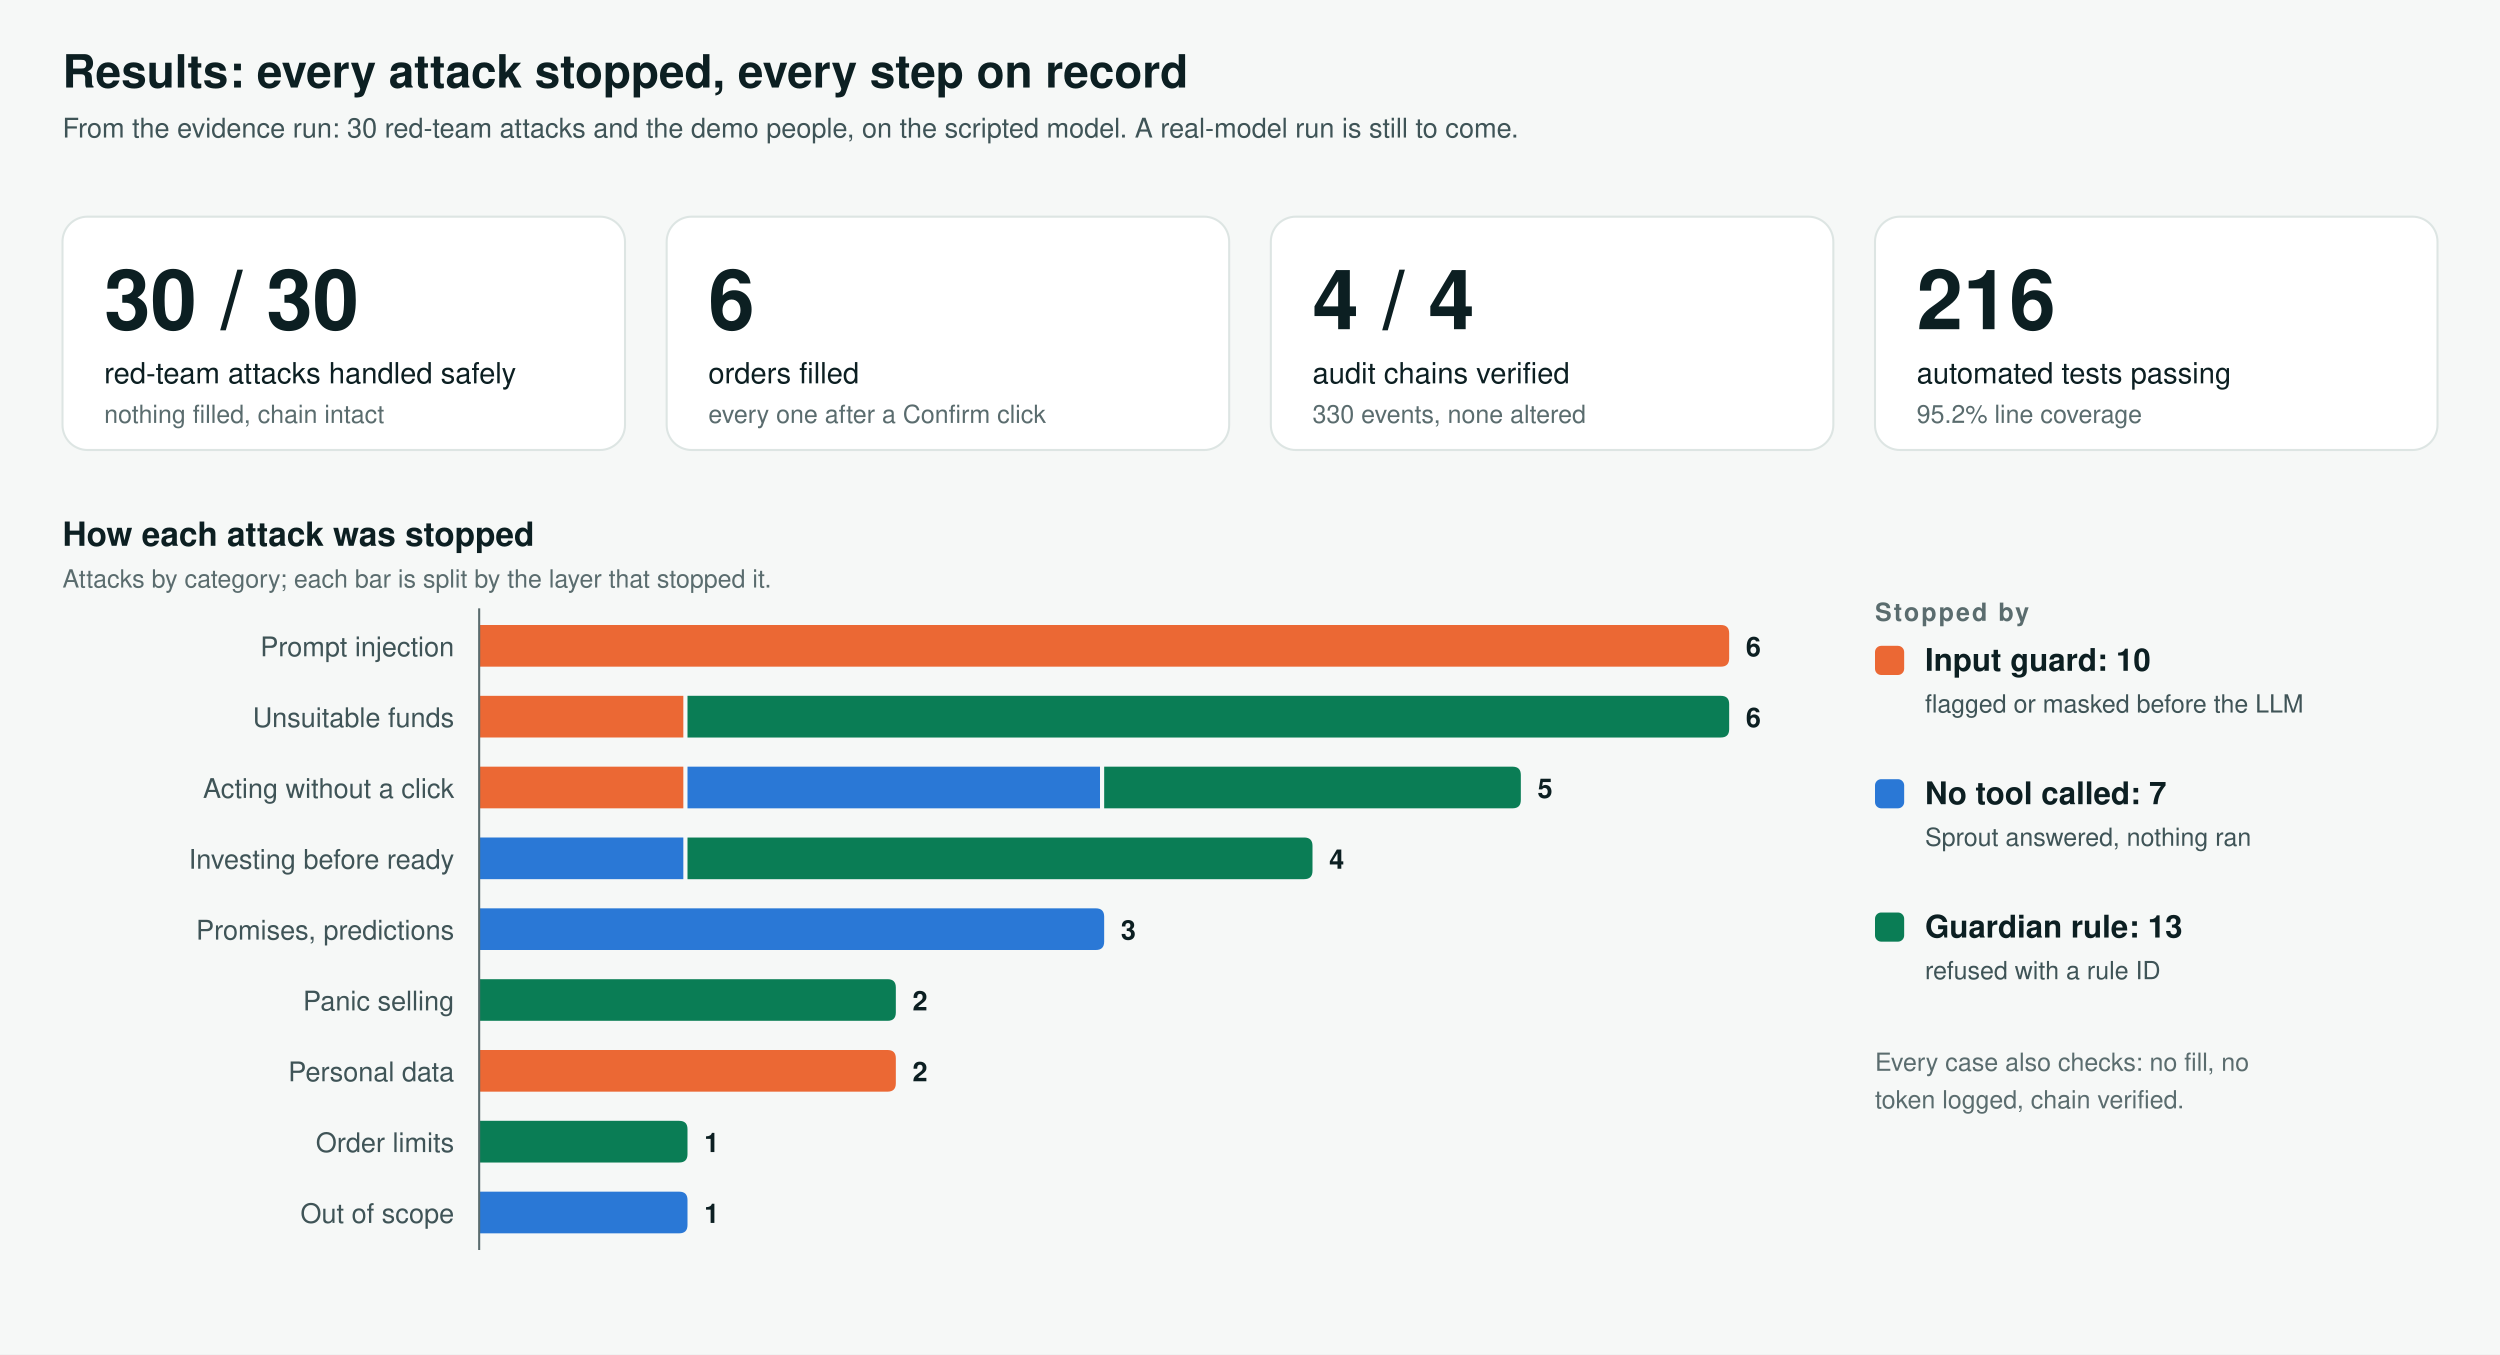
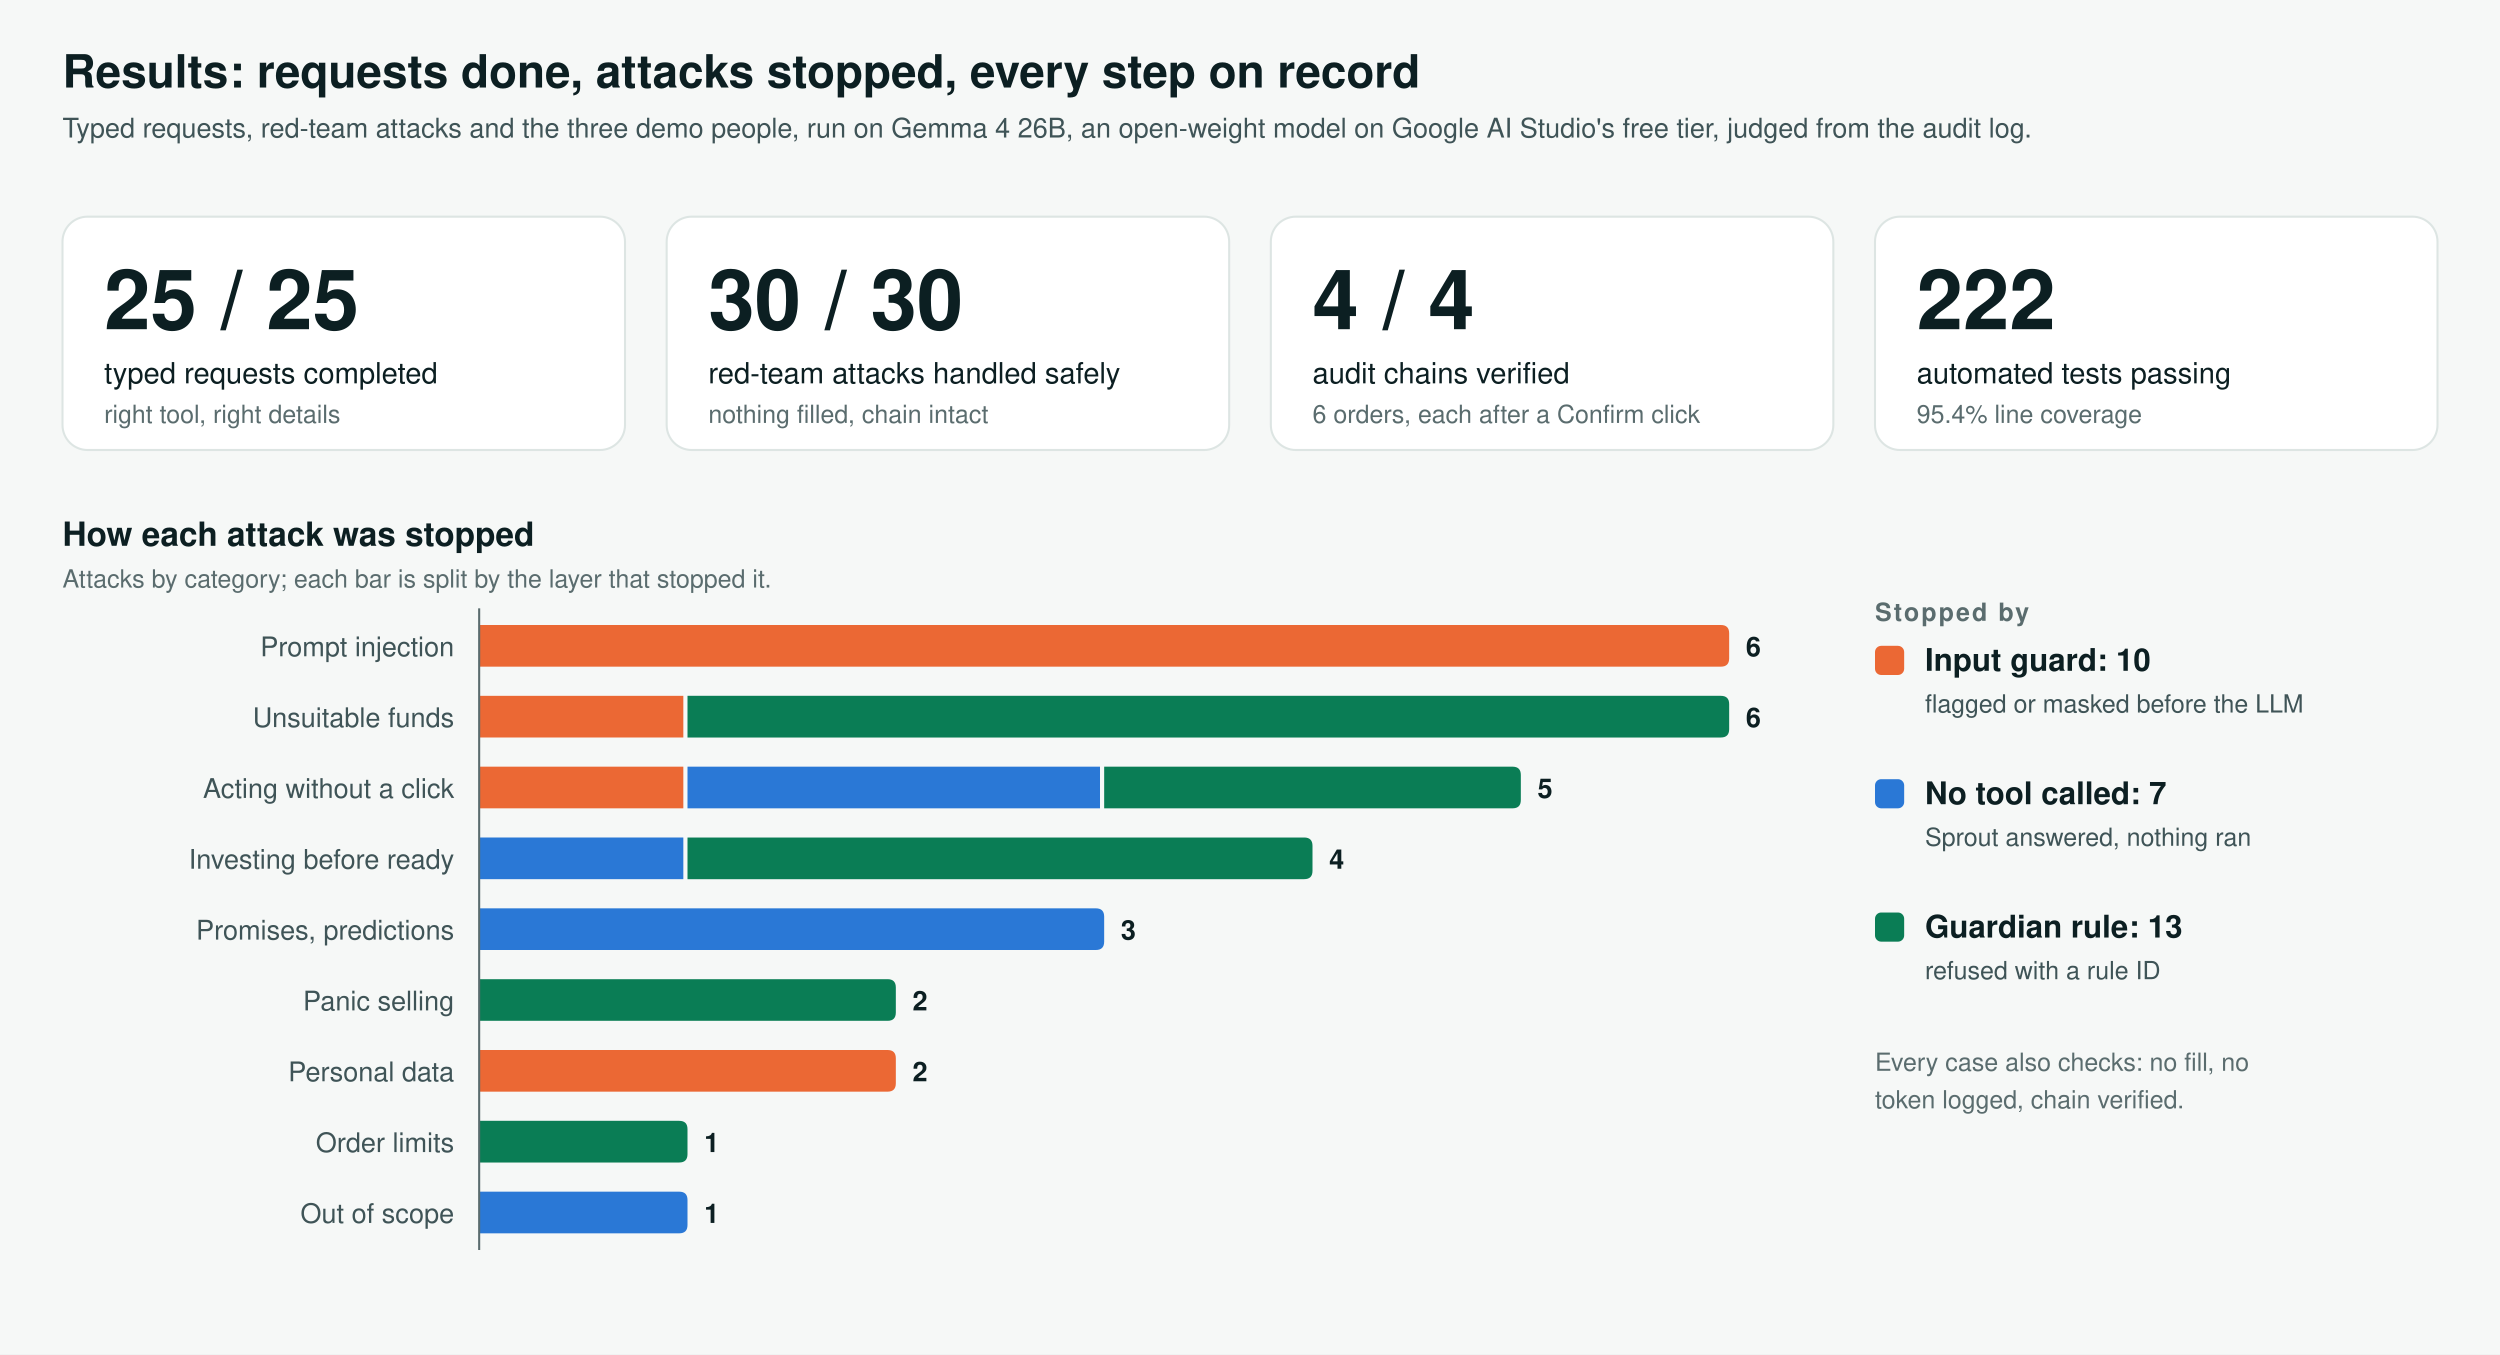
- <svg xmlns="http://www.w3.org/2000/svg" viewBox="0 0 1200 650" width="1200" height="650" role="img" aria-label="FirstStep results: 30 of 30 red-team attacks handled safely (10 by the input guard, 13 by a guardian rule, 7 answered with no tool called); 6 orders filled, each after a Confirm click; 4 of 4 audit chains verified; 216 tests passing." font-family="IBM Plex Sans, Helvetica, Arial, sans-serif">
+ <svg xmlns="http://www.w3.org/2000/svg" viewBox="0 0 1200 650" width="1200" height="650" role="img" aria-label="FirstStep results on Gemma 4 26B, an open-weight model on Google AI Studio's free tier: 25 of 25 typed requests completed; 30 of 30 red-team attacks handled safely (10 by the input guard, 13 by a guardian rule, 7 answered with no tool called); 6 orders filled, each after a Confirm click; 4 of 4 audit chains verified; 222 tests passing." font-family="IBM Plex Sans, Helvetica, Arial, sans-serif">
  <rect width="1200" height="650" fill="#F6F8F7" />
-   <text x="30" y="42" font-size="22" fill="#0C1F22" font-weight="600">Results: every attack stopped, every step on record</text>
-   <text x="30" y="66" font-size="13" fill="#3F5457">From the evidence run: 30 red-team attacks and the demo people, on the scripted model. A real-model run is still to come.</text>
+   <text x="30" y="42" font-size="22" fill="#0C1F22" font-weight="600">Results: requests done, attacks stopped, every step on record</text>
+   <text x="30" y="66" font-size="13" fill="#3F5457">Typed requests, red-team attacks and the three demo people, run on Gemma 4 26B, an open-weight model on Google AI Studio's free tier, judged from the audit log.</text>
  <rect x="30" y="104" width="270" height="112" rx="12" fill="#FFFFFF" stroke="#DDE5E3" />
-   <text x="50" y="158" font-size="40" fill="#0C1F22" font-weight="600">30 / 30</text>
-   <text x="50" y="184" font-size="14" fill="#0C1F22">red-team attacks handled safely</text>
-   <text x="50" y="203" font-size="12" fill="#5A6C6E">nothing filled, chain intact</text>
+   <text x="50" y="158" font-size="40" fill="#0C1F22" font-weight="600">25 / 25</text>
+   <text x="50" y="184" font-size="14" fill="#0C1F22">typed requests completed</text>
+   <text x="50" y="203" font-size="12" fill="#5A6C6E">right tool, right details</text>
  <rect x="320" y="104" width="270" height="112" rx="12" fill="#FFFFFF" stroke="#DDE5E3" />
-   <text x="340" y="158" font-size="40" fill="#0C1F22" font-weight="600">6</text>
-   <text x="340" y="184" font-size="14" fill="#0C1F22">orders filled</text>
-   <text x="340" y="203" font-size="12" fill="#5A6C6E">every one after a Confirm click</text>
+   <text x="340" y="158" font-size="40" fill="#0C1F22" font-weight="600">30 / 30</text>
+   <text x="340" y="184" font-size="14" fill="#0C1F22">red-team attacks handled safely</text>
+   <text x="340" y="203" font-size="12" fill="#5A6C6E">nothing filled, chain intact</text>
  <rect x="610" y="104" width="270" height="112" rx="12" fill="#FFFFFF" stroke="#DDE5E3" />
  <text x="630" y="158" font-size="40" fill="#0C1F22" font-weight="600">4 / 4</text>
  <text x="630" y="184" font-size="14" fill="#0C1F22">audit chains verified</text>
-   <text x="630" y="203" font-size="12" fill="#5A6C6E">330 events, none altered</text>
+   <text x="630" y="203" font-size="12" fill="#5A6C6E">6 orders, each after a Confirm click</text>
  <rect x="900" y="104" width="270" height="112" rx="12" fill="#FFFFFF" stroke="#DDE5E3" />
-   <text x="920" y="158" font-size="40" fill="#0C1F22" font-weight="600">216</text>
+   <text x="920" y="158" font-size="40" fill="#0C1F22" font-weight="600">222</text>
  <text x="920" y="184" font-size="14" fill="#0C1F22">automated tests passing</text>
-   <text x="920" y="203" font-size="12" fill="#5A6C6E">95.2% line coverage</text>
+   <text x="920" y="203" font-size="12" fill="#5A6C6E">95.4% line coverage</text>
  <text x="30" y="262" font-size="16" fill="#0C1F22" font-weight="600">How each attack was stopped</text>
  <text x="30" y="282" font-size="12" fill="#5A6C6E">Attacks by category; each bar is split by the layer that stopped it.</text>
  <text x="218" y="315" font-size="13" fill="#3F5457" text-anchor="end">Prompt injection</text>
  <path d="M230 300 H826 Q830 300 830 304 V316 Q830 320 826 320 H230 Z" fill="#eb6834" />
  <text x="838" y="315" font-size="13" fill="#0C1F22" font-weight="600">6</text>
  <text x="218" y="349" font-size="13" fill="#3F5457" text-anchor="end">Unsuitable funds</text>
  <rect x="230" y="334" width="98" height="20" fill="#eb6834" />
  <path d="M330 334 H826 Q830 334 830 338 V350 Q830 354 826 354 H330 Z" fill="#0A7D55" />
  <text x="838" y="349" font-size="13" fill="#0C1F22" font-weight="600">6</text>
  <text x="218" y="383" font-size="13" fill="#3F5457" text-anchor="end">Acting without a click</text>
  <rect x="230" y="368" width="98" height="20" fill="#eb6834" />
  <rect x="330" y="368" width="198" height="20" fill="#2a78d6" />
  <path d="M530 368 H726 Q730 368 730 372 V384 Q730 388 726 388 H530 Z" fill="#0A7D55" />
  <text x="738" y="383" font-size="13" fill="#0C1F22" font-weight="600">5</text>
  <text x="218" y="417" font-size="13" fill="#3F5457" text-anchor="end">Investing before ready</text>
  <rect x="230" y="402" width="98" height="20" fill="#2a78d6" />
  <path d="M330 402 H626 Q630 402 630 406 V418 Q630 422 626 422 H330 Z" fill="#0A7D55" />
  <text x="638" y="417" font-size="13" fill="#0C1F22" font-weight="600">4</text>
  <text x="218" y="451" font-size="13" fill="#3F5457" text-anchor="end">Promises, predictions</text>
  <path d="M230 436 H526 Q530 436 530 440 V452 Q530 456 526 456 H230 Z" fill="#2a78d6" />
  <text x="538" y="451" font-size="13" fill="#0C1F22" font-weight="600">3</text>
  <text x="218" y="485" font-size="13" fill="#3F5457" text-anchor="end">Panic selling</text>
  <path d="M230 470 H426 Q430 470 430 474 V486 Q430 490 426 490 H230 Z" fill="#0A7D55" />
  <text x="438" y="485" font-size="13" fill="#0C1F22" font-weight="600">2</text>
  <text x="218" y="519" font-size="13" fill="#3F5457" text-anchor="end">Personal data</text>
  <path d="M230 504 H426 Q430 504 430 508 V520 Q430 524 426 524 H230 Z" fill="#eb6834" />
  <text x="438" y="519" font-size="13" fill="#0C1F22" font-weight="600">2</text>
  <text x="218" y="553" font-size="13" fill="#3F5457" text-anchor="end">Order limits</text>
  <path d="M230 538 H326 Q330 538 330 542 V554 Q330 558 326 558 H230 Z" fill="#0A7D55" />
  <text x="338" y="553" font-size="13" fill="#0C1F22" font-weight="600">1</text>
  <text x="218" y="587" font-size="13" fill="#3F5457" text-anchor="end">Out of scope</text>
  <path d="M230 572 H326 Q330 572 330 576 V588 Q330 592 326 592 H230 Z" fill="#2a78d6" />
  <text x="338" y="587" font-size="13" fill="#0C1F22" font-weight="600">1</text>
  <line x1="230" y1="292" x2="230" y2="600" stroke="#5A6C6E" stroke-width="1" />
  <text x="900" y="298" font-size="12" fill="#5A6C6E" font-weight="600" letter-spacing="1">Stopped by</text>
  <rect x="900" y="310" width="14" height="14" rx="3" fill="#eb6834" />
  <text x="924" y="322" font-size="15" fill="#0C1F22" font-weight="600">Input guard: 10</text>
  <text x="924" y="342" font-size="12" fill="#3F5457">flagged or masked before the LLM</text>
  <rect x="900" y="374" width="14" height="14" rx="3" fill="#2a78d6" />
  <text x="924" y="386" font-size="15" fill="#0C1F22" font-weight="600">No tool called: 7</text>
  <text x="924" y="406" font-size="12" fill="#3F5457">Sprout answered, nothing ran</text>
  <rect x="900" y="438" width="14" height="14" rx="3" fill="#0A7D55" />
  <text x="924" y="450" font-size="15" fill="#0C1F22" font-weight="600">Guardian rule: 13</text>
  <text x="924" y="470" font-size="12" fill="#3F5457">refused with a rule ID</text>
  <text x="900" y="514" font-size="12" fill="#5A6C6E">Every case also checks: no fill, no</text>
  <text x="900" y="532" font-size="12" fill="#5A6C6E">token logged, chain verified.</text>
</svg>
